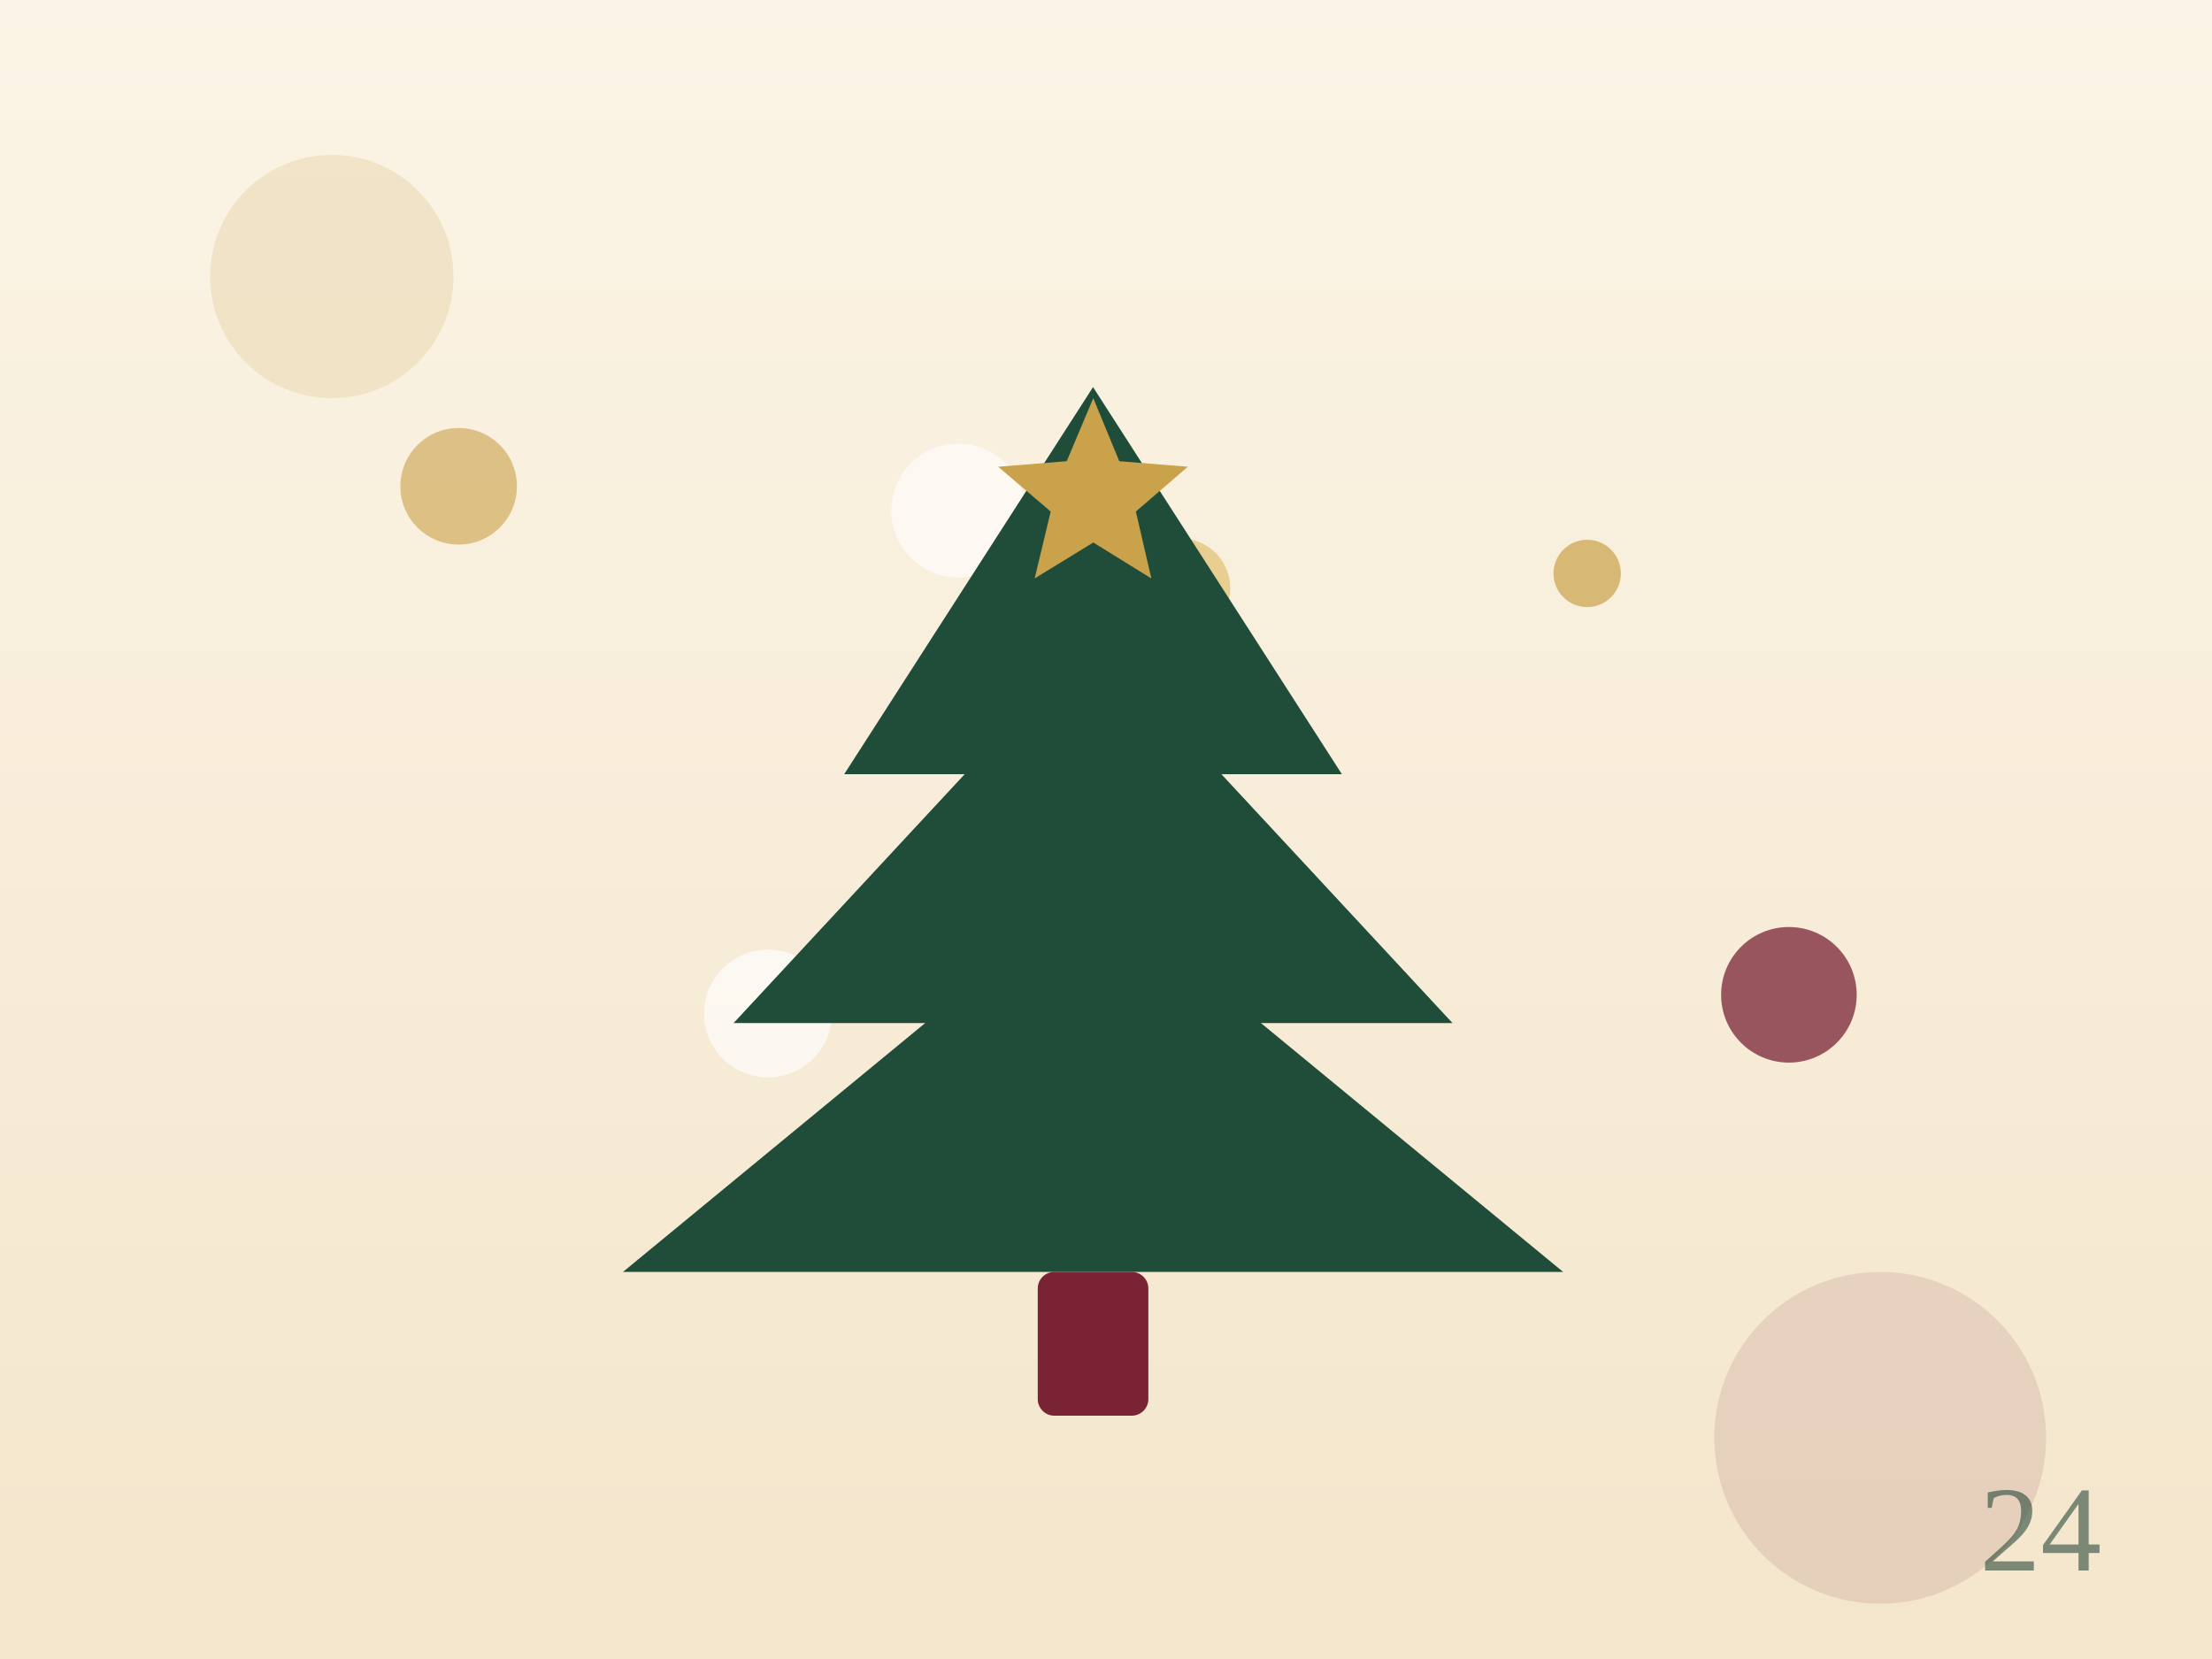
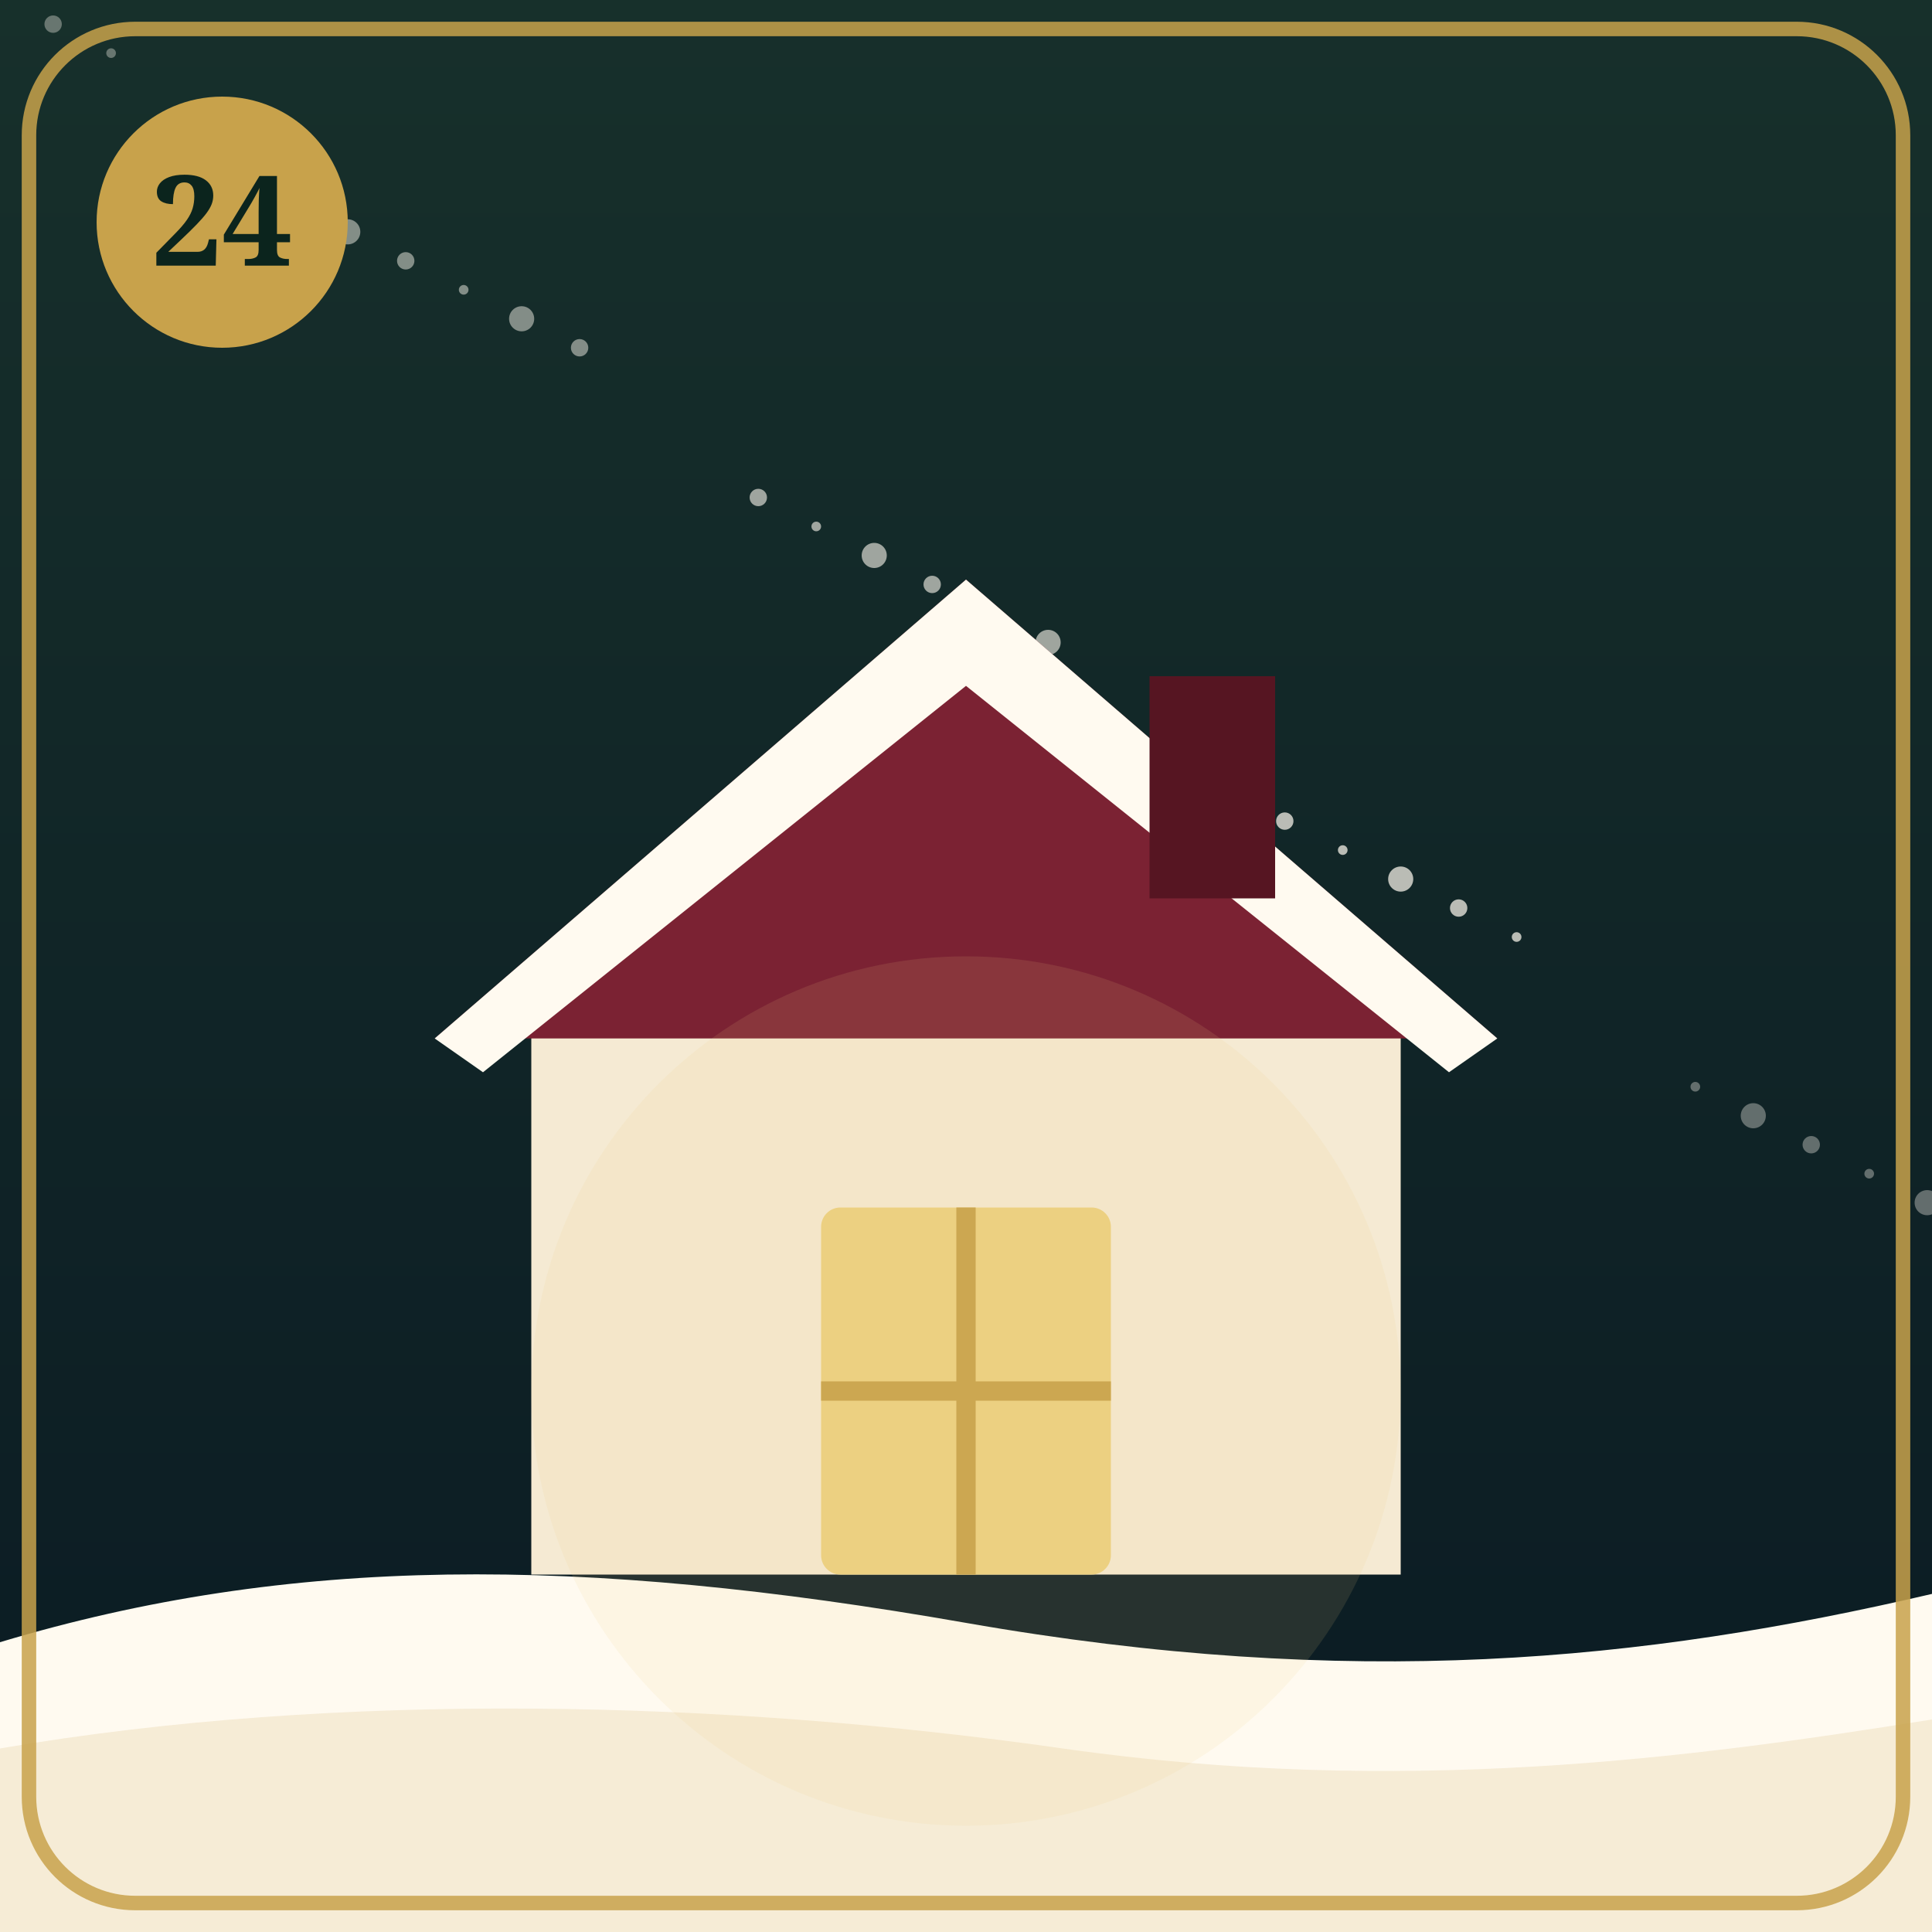
- <svg xmlns="http://www.w3.org/2000/svg" viewBox="0 0 400 300" role="img" aria-label="Illustrazione giorno 24">
+ <svg xmlns="http://www.w3.org/2000/svg" viewBox="0 0 400 400" role="img" aria-label="Illustrazione del giorno 24">
  <defs>
-     <linearGradient id="bg24" x1="0" y1="0" x2="0" y2="1">
-       <stop offset="0%" stop-color="#fbf4e6" />
-       <stop offset="100%" stop-color="#f4e6cc" />
+     <linearGradient id="g24" x1="0" y1="0" x2="0" y2="1">
+       <stop offset="0" stop-color="#17302b" />
+       <stop offset="1" stop-color="#0a1a23" />
    </linearGradient>
  </defs>
-   <rect width="400" height="300" fill="url(#bg24)" />
+   <rect width="400" height="400" fill="url(#g24)" />
+   <circle cx="23" cy="11" r="1" fill="#fffaf0" opacity="0.35" />
+   <circle cx="120" cy="72" r="1.8" fill="#fffaf0" opacity="0.47" />
+   <circle cx="217" cy="133" r="2.6" fill="#fffaf0" opacity="0.59" />
+   <circle cx="314" cy="194" r="1" fill="#fffaf0" opacity="0.71" />
+   <circle cx="11" cy="5" r="1.8" fill="#fffaf0" opacity="0.35" />
+   <circle cx="108" cy="66" r="2.6" fill="#fffaf0" opacity="0.47" />
+   <circle cx="205" cy="127" r="1" fill="#fffaf0" opacity="0.59" />
+   <circle cx="302" cy="188" r="1.8" fill="#fffaf0" opacity="0.71" />
+   <circle cx="399" cy="249" r="2.6" fill="#fffaf0" opacity="0.35" />
+   <circle cx="96" cy="60" r="1" fill="#fffaf0" opacity="0.47" />
+   <circle cx="193" cy="121" r="1.8" fill="#fffaf0" opacity="0.59" />
+   <circle cx="290" cy="182" r="2.6" fill="#fffaf0" opacity="0.71" />
+   <circle cx="387" cy="243" r="1" fill="#fffaf0" opacity="0.35" />
+   <circle cx="84" cy="54" r="1.8" fill="#fffaf0" opacity="0.47" />
+   <circle cx="181" cy="115" r="2.6" fill="#fffaf0" opacity="0.59" />
+   <circle cx="278" cy="176" r="1" fill="#fffaf0" opacity="0.71" />
+   <circle cx="375" cy="237" r="1.8" fill="#fffaf0" opacity="0.35" />
+   <circle cx="72" cy="48" r="2.6" fill="#fffaf0" opacity="0.47" />
+   <circle cx="169" cy="109" r="1" fill="#fffaf0" opacity="0.59" />
+   <circle cx="266" cy="170" r="1.8" fill="#fffaf0" opacity="0.71" />
+   <circle cx="363" cy="231" r="2.6" fill="#fffaf0" opacity="0.35" />
+   <circle cx="60" cy="42" r="1" fill="#fffaf0" opacity="0.47" />
+   <circle cx="157" cy="103" r="1.8" fill="#fffaf0" opacity="0.59" />
+   <circle cx="254" cy="164" r="2.6" fill="#fffaf0" opacity="0.71" />
+   <circle cx="351" cy="225" r="1" fill="#fffaf0" opacity="0.35" />
+   <circle cx="48" cy="36" r="1.8" fill="#fffaf0" opacity="0.47" />
+   <path d="M0 340c60-18 120-18 200-4s140 8 200-6v70H0z" fill="#fffaf0" />
+   <path d="M0 362c70-12 150-10 220 0s130 2 180-6v44H0z" fill="#f5ead3" opacity=".9" />
  <g>
-     <circle cx="323.49" cy="179.893" r="12.259" fill="#7a2335" opacity="0.75" />
-     <circle cx="138.874" cy="183.269" r="11.553" fill="#ffffff" opacity="0.67" />
-     <circle cx="82.937" cy="87.935" r="10.538" fill="#c9a24b" opacity="0.61" />
-     <circle cx="173.284" cy="92.324" r="12.109" fill="#ffffff" opacity="0.59" />
-     <circle cx="213.482" cy="106.362" r="8.99" fill="#e3c57a" opacity="0.78" />
-     <circle cx="287.013" cy="103.691" r="6.087" fill="#c9a24b" opacity="0.71" />
+     <rect x="110" y="210" width="180" height="116" fill="#f5ead3" />
+     <polygon points="90,215 200,120 310,215" fill="#7b2233" />
+     <polygon points="90,215 200,120 310,215 300,222 200,142 100,222" fill="#fffaf0" />
+     <rect x="170" y="250" width="60" height="76" rx="4" fill="#ecd081" />
+     <line x1="200" y1="250" x2="200" y2="326" stroke="#c8a24b" stroke-width="4" />
+     <line x1="170" y1="288" x2="230" y2="288" stroke="#c8a24b" stroke-width="4" />
+     <rect x="238" y="140" width="26" height="46" fill="#561522" />
+     <circle cx="200" cy="288" r="90" fill="#ecd081" opacity=".12" />
  </g>
-   <polygon points="197.658,160 112.658,230 282.658,230" fill="#1f4d3a" />
-   <polygon points="197.658,115 132.658,185 262.658,185" fill="#1f4d3a" />
-   <polygon points="197.658,70 152.658,140 242.658,140" fill="#1f4d3a" />
-   <rect x="187.658" y="230" width="20" height="26" rx="3" fill="#7a2335" />
-   <polygon points="197.7,72.0 202.4,83.4 214.8,84.4 205.4,92.5 208.2,104.6 197.7,98.1 187.1,104.6 190.0,92.5 180.5,84.4 192.9,83.4" fill="#c9a24b" />
-   <circle cx="60" cy="50" r="22" fill="#c9a24b" opacity="0.18" />
-   <circle cx="340" cy="260" r="30" fill="#7a2335" opacity="0.12" />
-   <text x="380" y="284" text-anchor="end" font-family="Georgia, 'Times New Roman', serif" font-size="22" fill="#163a2b" opacity="0.55">24</text>
+   <g>
+     <circle cx="46" cy="46" r="26" fill="#c8a24b" />
+     <text x="46" y="55" text-anchor="middle" font-family="Georgia,serif" font-size="26" font-weight="700" fill="#0b241d">24</text>
+   </g>
+   <rect x="6" y="6" width="388" height="388" rx="22" fill="none" stroke="#c8a24b" stroke-width="3" opacity=".85" />
</svg>
